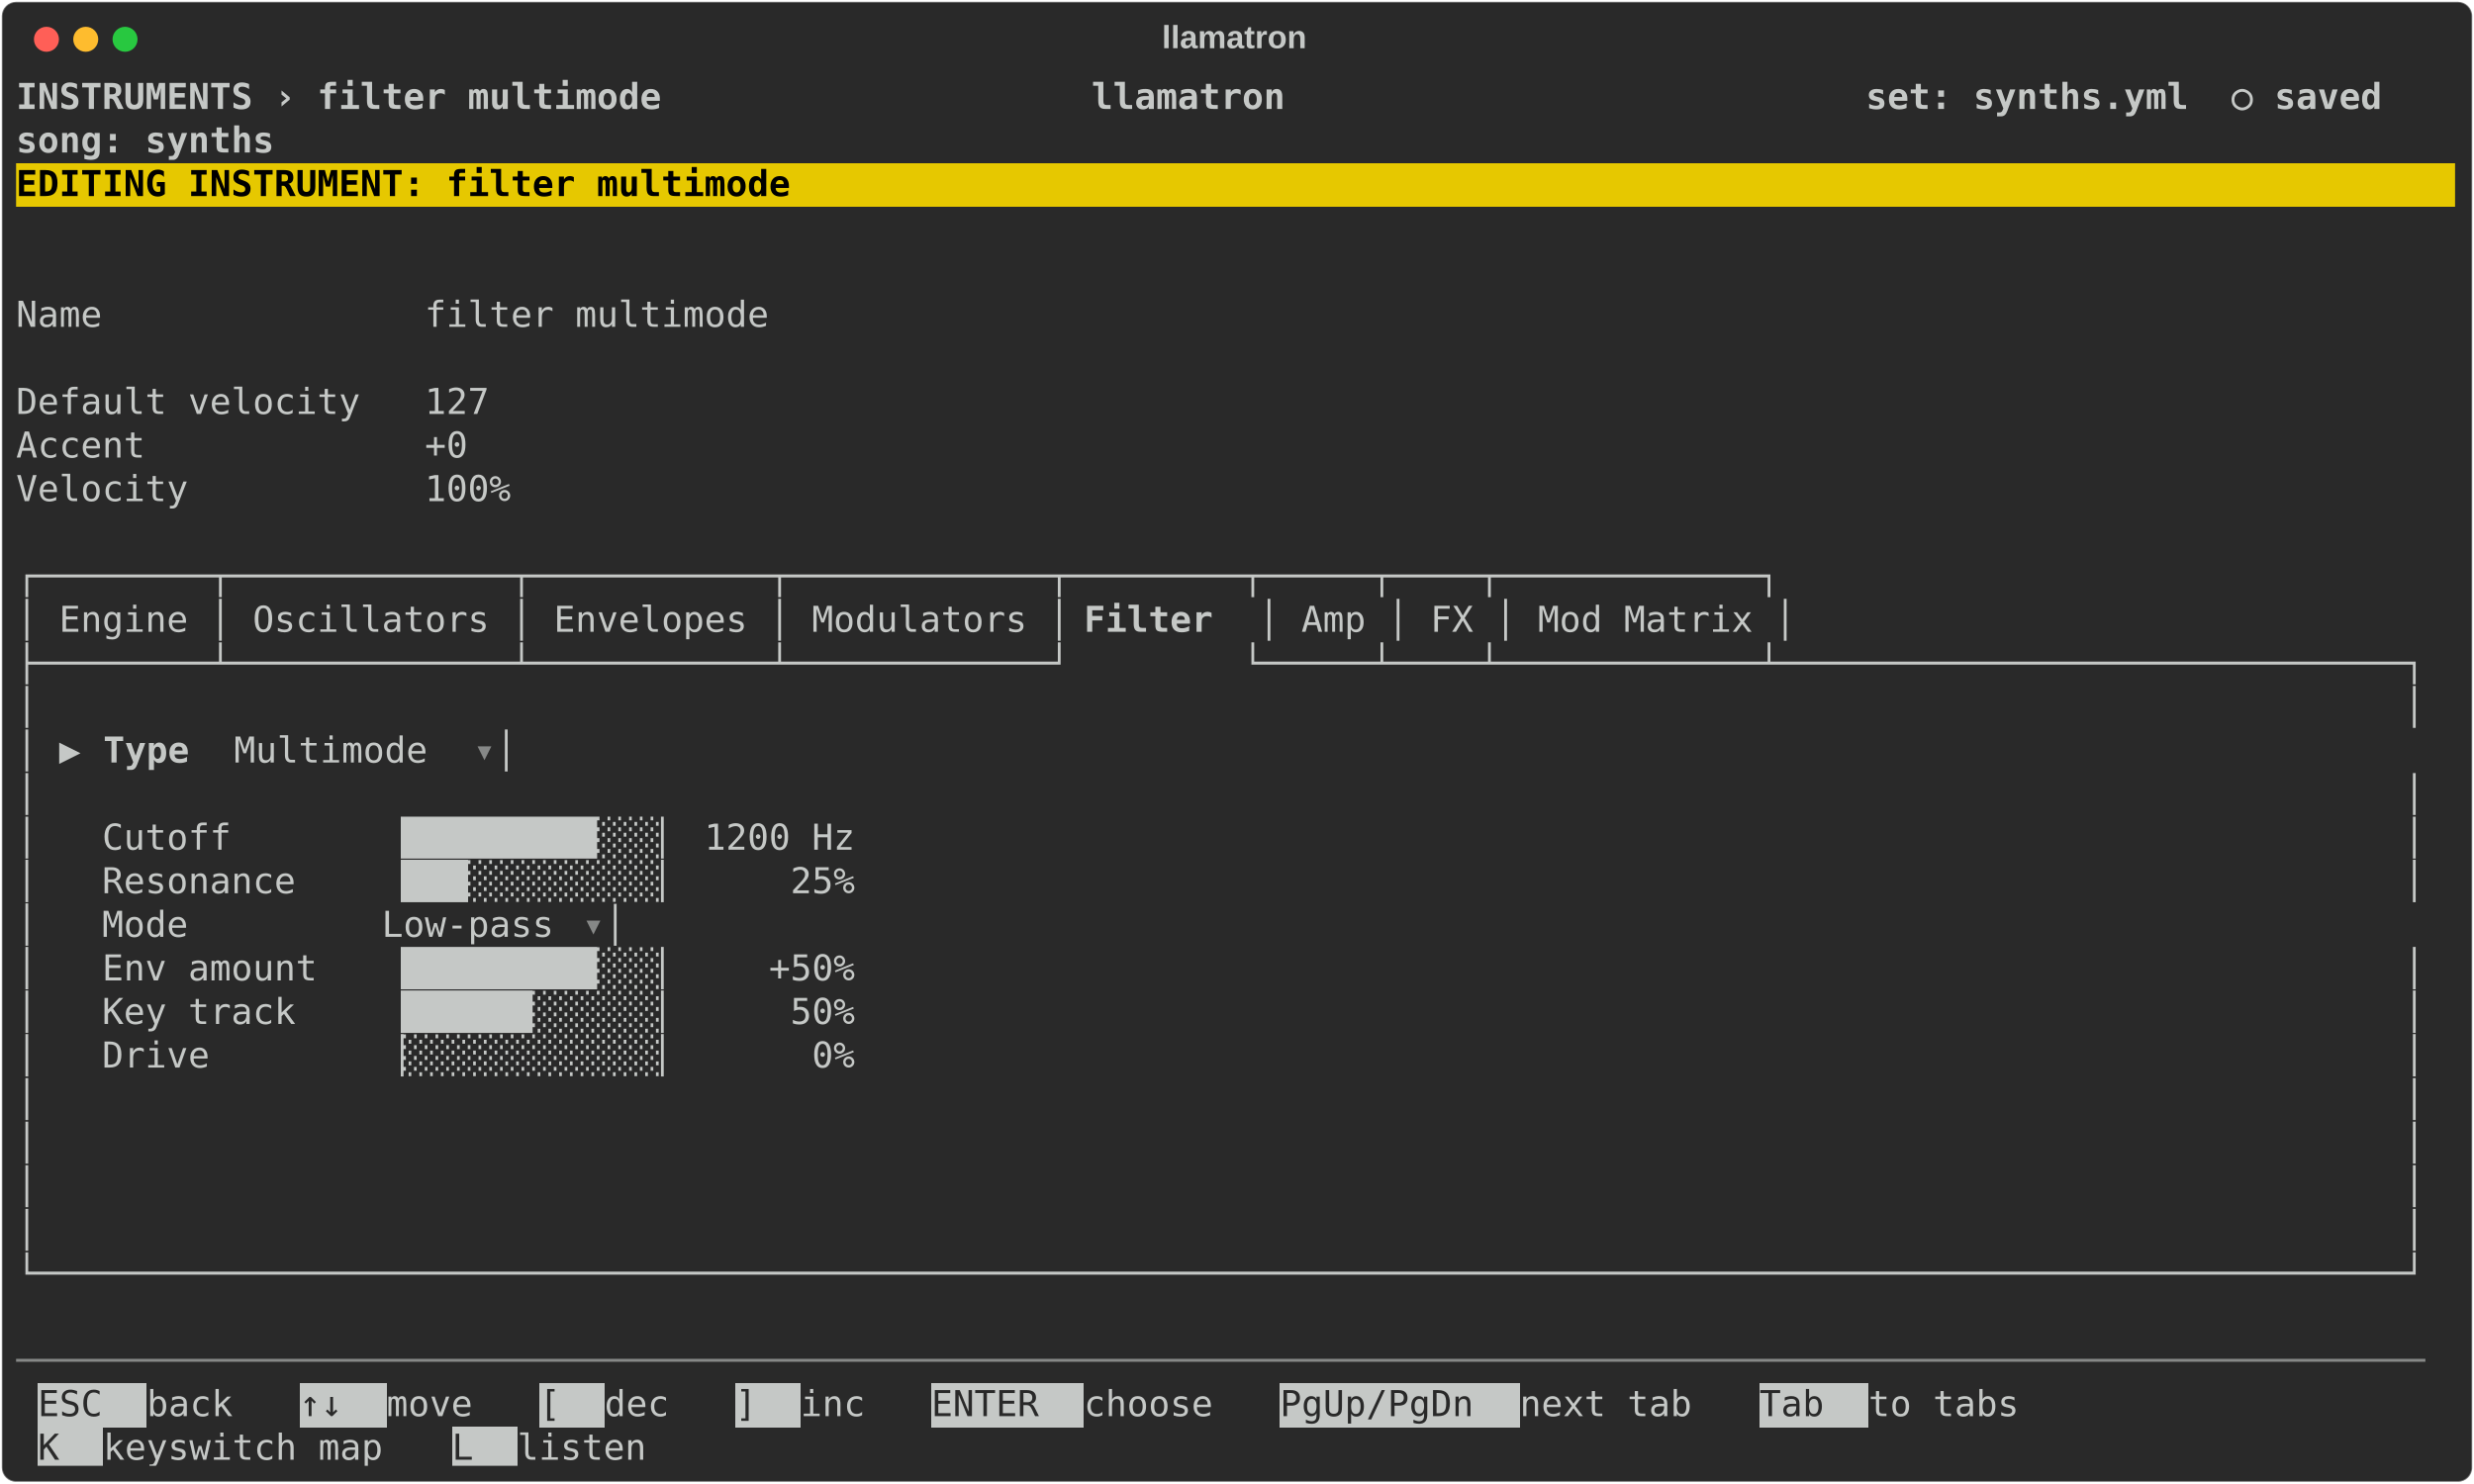
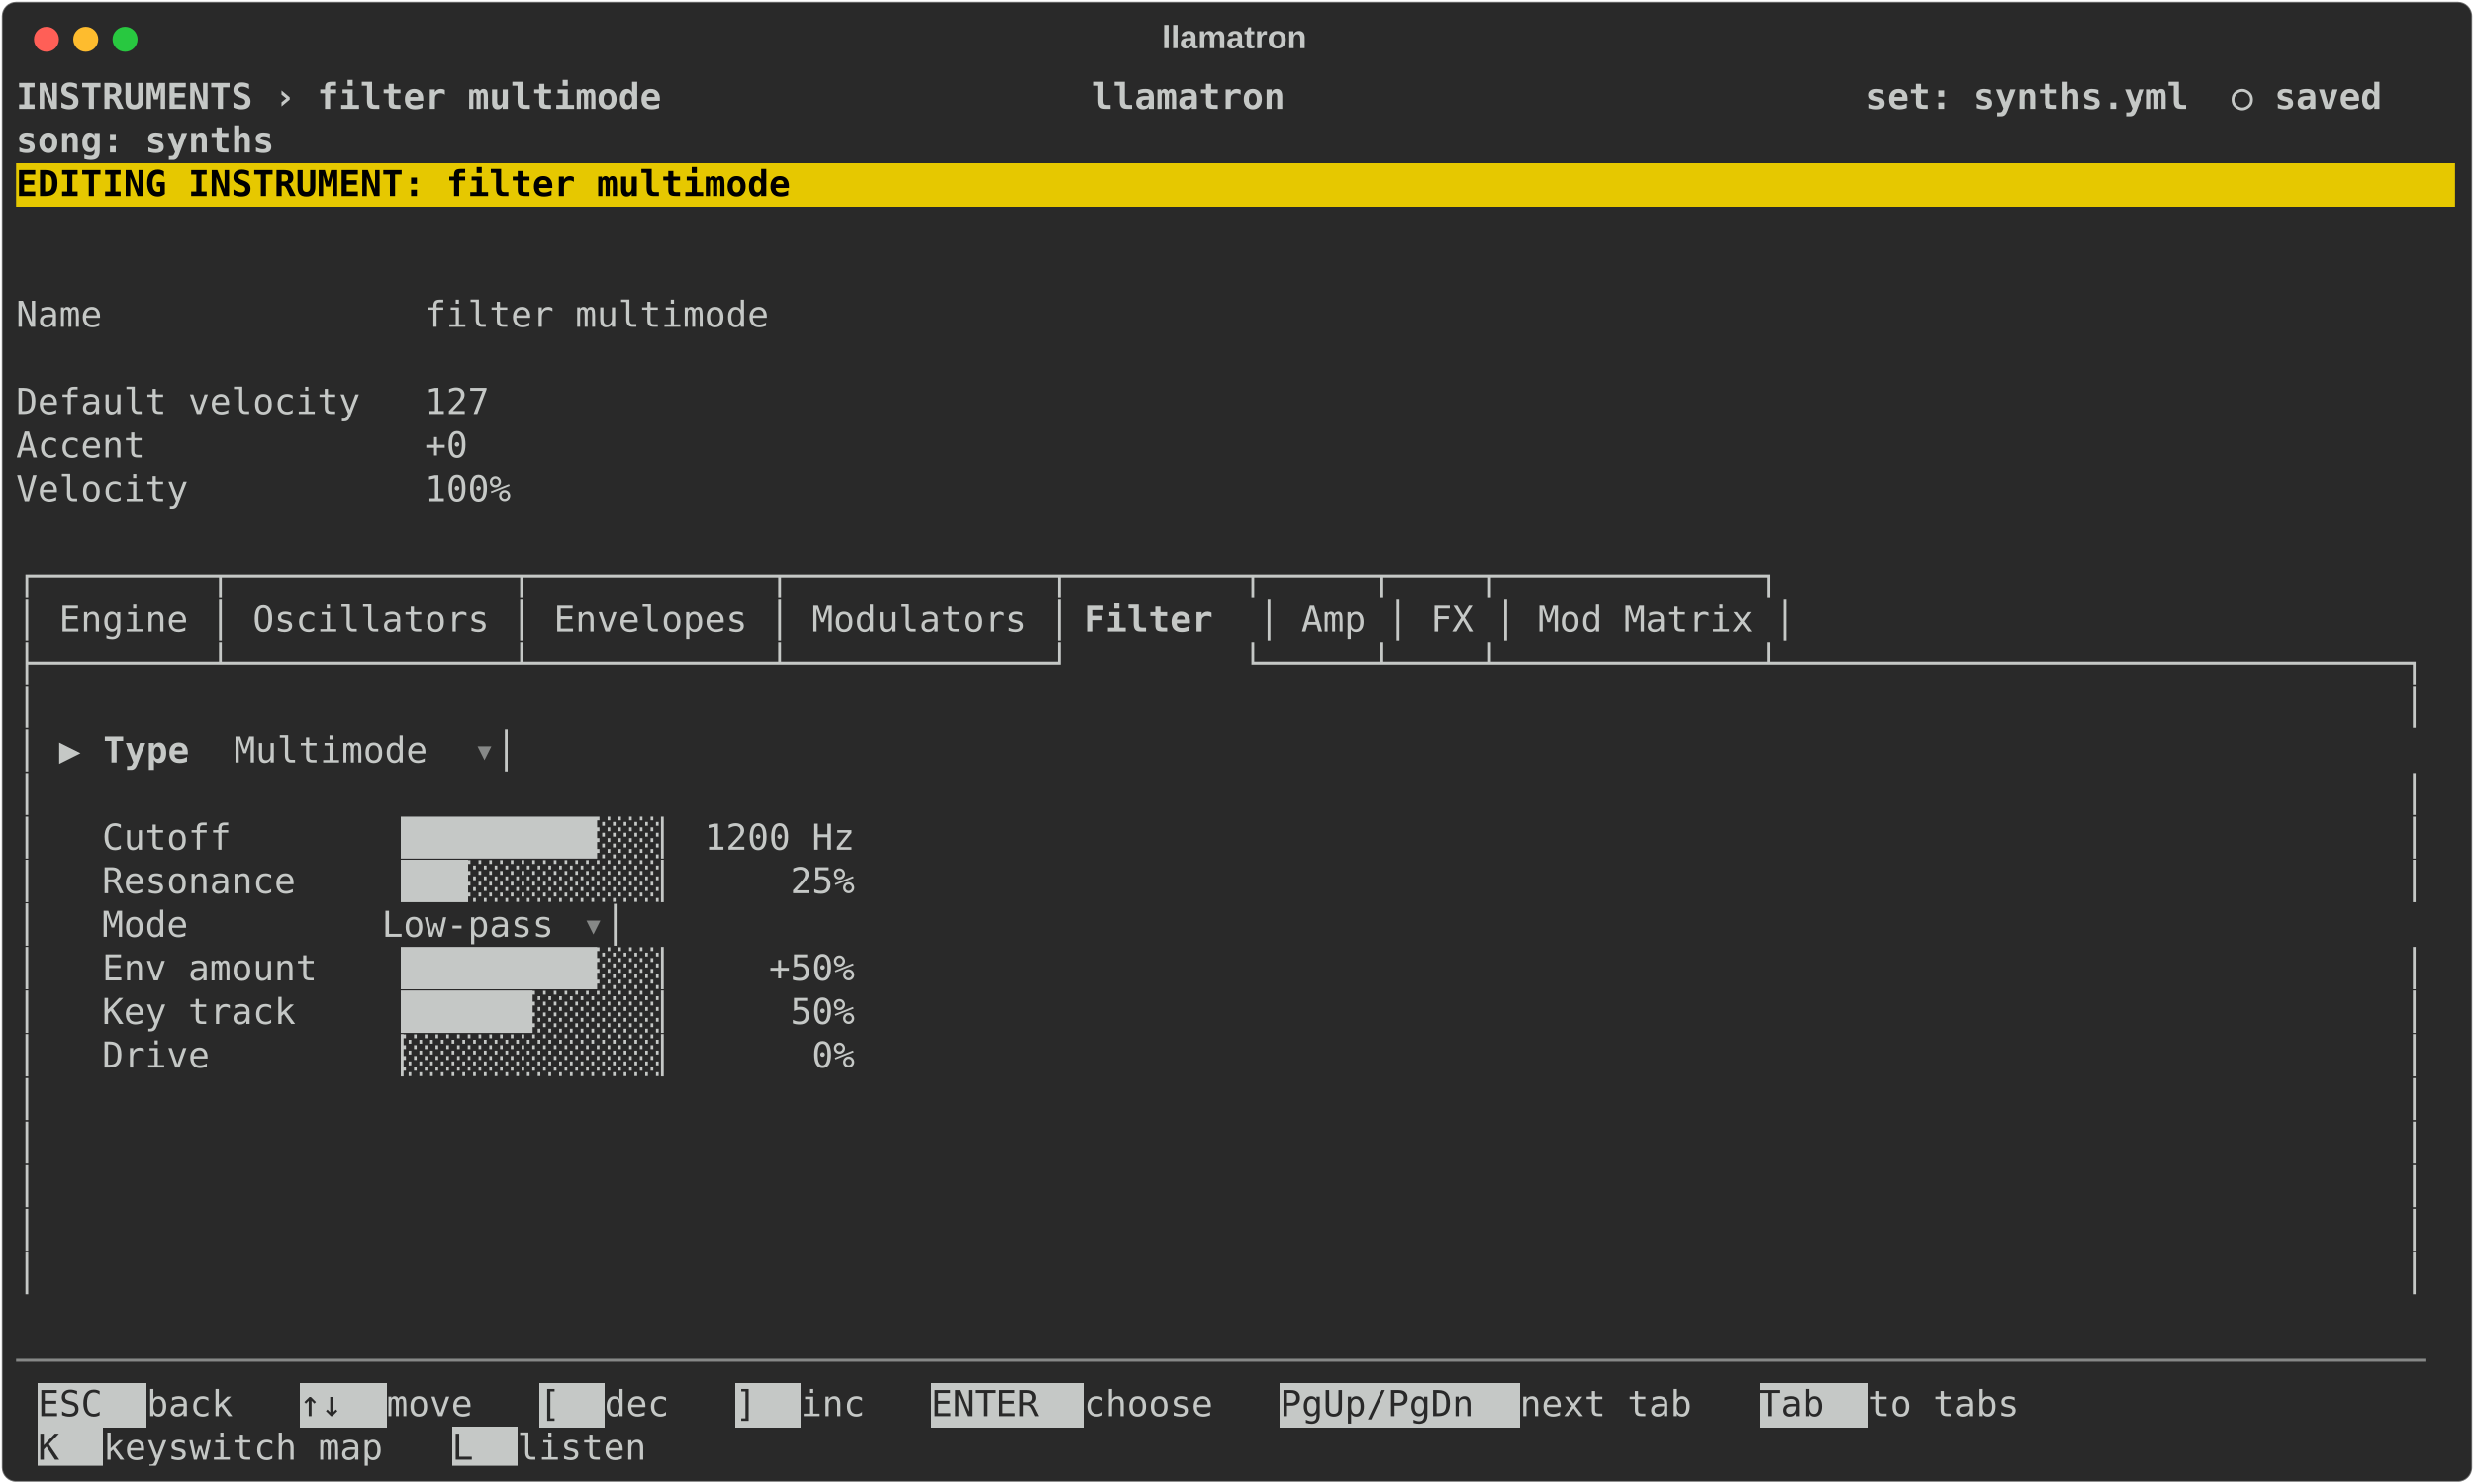
<svg xmlns="http://www.w3.org/2000/svg" class="rich-terminal" viewBox="0 0 1385 830.8">
  <style>

    @font-face {
        font-family: "Fira Code";
        src: local("FiraCode-Regular"),
                url("https://cdnjs.cloudflare.com/ajax/libs/firacode/6.2.0/woff2/FiraCode-Regular.woff2") format("woff2"),
                url("https://cdnjs.cloudflare.com/ajax/libs/firacode/6.2.0/woff/FiraCode-Regular.woff") format("woff");
        font-style: normal;
        font-weight: 400;
    }
    @font-face {
        font-family: "Fira Code";
        src: local("FiraCode-Bold"),
                url("https://cdnjs.cloudflare.com/ajax/libs/firacode/6.2.0/woff2/FiraCode-Bold.woff2") format("woff2"),
                url("https://cdnjs.cloudflare.com/ajax/libs/firacode/6.2.0/woff/FiraCode-Bold.woff") format("woff");
        font-style: bold;
        font-weight: 700;
    }

    .terminal-filter_multimode-matrix {
        font-family: Fira Code, monospace;
        font-size: 20px;
        line-height: 24.4px;
        font-variant-east-asian: full-width;
    }

    .terminal-filter_multimode-title {
        font-size: 18px;
        font-weight: bold;
        font-family: arial;
    }

    .terminal-filter_multimode-r1 { fill: #c5c8c6;font-weight: bold }
.terminal-filter_multimode-r2 { fill: #c5c8c6 }
.terminal-filter_multimode-r3 { fill: #000000;font-weight: bold }
.terminal-filter_multimode-r4 { fill: #868887 }
.terminal-filter_multimode-r5 { fill: #292929 }
    </style>
  <defs>
    <clipPath id="terminal-filter_multimode-clip-terminal">
      <rect x="0" y="0" width="1365.4" height="779.8" />
    </clipPath>
    <clipPath id="terminal-filter_multimode-line-0">
      <rect x="0" y="1.5" width="1366.4" height="24.65" />
    </clipPath>
    <clipPath id="terminal-filter_multimode-line-1">
      <rect x="0" y="25.9" width="1366.4" height="24.65" />
    </clipPath>
    <clipPath id="terminal-filter_multimode-line-2">
      <rect x="0" y="50.3" width="1366.4" height="24.65" />
    </clipPath>
    <clipPath id="terminal-filter_multimode-line-3">
      <rect x="0" y="74.7" width="1366.4" height="24.65" />
    </clipPath>
    <clipPath id="terminal-filter_multimode-line-4">
      <rect x="0" y="99.1" width="1366.4" height="24.65" />
    </clipPath>
    <clipPath id="terminal-filter_multimode-line-5">
      <rect x="0" y="123.5" width="1366.4" height="24.65" />
    </clipPath>
    <clipPath id="terminal-filter_multimode-line-6">
      <rect x="0" y="147.9" width="1366.4" height="24.65" />
    </clipPath>
    <clipPath id="terminal-filter_multimode-line-7">
      <rect x="0" y="172.3" width="1366.4" height="24.65" />
    </clipPath>
    <clipPath id="terminal-filter_multimode-line-8">
      <rect x="0" y="196.7" width="1366.4" height="24.65" />
    </clipPath>
    <clipPath id="terminal-filter_multimode-line-9">
      <rect x="0" y="221.1" width="1366.4" height="24.65" />
    </clipPath>
    <clipPath id="terminal-filter_multimode-line-10">
      <rect x="0" y="245.5" width="1366.4" height="24.65" />
    </clipPath>
    <clipPath id="terminal-filter_multimode-line-11">
      <rect x="0" y="269.9" width="1366.4" height="24.65" />
    </clipPath>
    <clipPath id="terminal-filter_multimode-line-12">
      <rect x="0" y="294.3" width="1366.4" height="24.65" />
    </clipPath>
    <clipPath id="terminal-filter_multimode-line-13">
      <rect x="0" y="318.7" width="1366.4" height="24.65" />
    </clipPath>
    <clipPath id="terminal-filter_multimode-line-14">
      <rect x="0" y="343.1" width="1366.4" height="24.65" />
    </clipPath>
    <clipPath id="terminal-filter_multimode-line-15">
      <rect x="0" y="367.5" width="1366.4" height="24.65" />
    </clipPath>
    <clipPath id="terminal-filter_multimode-line-16">
      <rect x="0" y="391.9" width="1366.4" height="24.65" />
    </clipPath>
    <clipPath id="terminal-filter_multimode-line-17">
      <rect x="0" y="416.3" width="1366.4" height="24.65" />
    </clipPath>
    <clipPath id="terminal-filter_multimode-line-18">
      <rect x="0" y="440.7" width="1366.4" height="24.65" />
    </clipPath>
    <clipPath id="terminal-filter_multimode-line-19">
      <rect x="0" y="465.1" width="1366.4" height="24.65" />
    </clipPath>
    <clipPath id="terminal-filter_multimode-line-20">
      <rect x="0" y="489.5" width="1366.4" height="24.65" />
    </clipPath>
    <clipPath id="terminal-filter_multimode-line-21">
      <rect x="0" y="513.9" width="1366.4" height="24.65" />
    </clipPath>
    <clipPath id="terminal-filter_multimode-line-22">
      <rect x="0" y="538.3" width="1366.4" height="24.65" />
    </clipPath>
    <clipPath id="terminal-filter_multimode-line-23">
      <rect x="0" y="562.7" width="1366.4" height="24.65" />
    </clipPath>
    <clipPath id="terminal-filter_multimode-line-24">
      <rect x="0" y="587.1" width="1366.4" height="24.65" />
    </clipPath>
    <clipPath id="terminal-filter_multimode-line-25">
      <rect x="0" y="611.5" width="1366.4" height="24.65" />
    </clipPath>
    <clipPath id="terminal-filter_multimode-line-26">
      <rect x="0" y="635.9" width="1366.4" height="24.65" />
    </clipPath>
    <clipPath id="terminal-filter_multimode-line-27">
      <rect x="0" y="660.3" width="1366.4" height="24.65" />
    </clipPath>
    <clipPath id="terminal-filter_multimode-line-28">
      <rect x="0" y="684.7" width="1366.4" height="24.65" />
    </clipPath>
    <clipPath id="terminal-filter_multimode-line-29">
      <rect x="0" y="709.1" width="1366.4" height="24.65" />
    </clipPath>
    <clipPath id="terminal-filter_multimode-line-30">
      <rect x="0" y="733.5" width="1366.4" height="24.65" />
    </clipPath>
  </defs>
  <rect fill="#292929" stroke="rgba(255,255,255,0.35)" stroke-width="1" x="1" y="1" width="1383" height="828.8" rx="8" />
  <text class="terminal-filter_multimode-title" fill="#c5c8c6" text-anchor="middle" x="691" y="27">llamatron</text>
  <g transform="translate(26,22)">
    <circle cx="0" cy="0" r="7" fill="#ff5f57" />
    <circle cx="22" cy="0" r="7" fill="#febc2e" />
    <circle cx="44" cy="0" r="7" fill="#28c840" />
  </g>
  <g transform="translate(9, 41)" clip-path="url(#terminal-filter_multimode-clip-terminal)">
    <rect fill="#e6c800" x="0" y="50.3" width="1366.4" height="24.65" shape-rendering="crispEdges" />
    <rect fill="#c5c8c6" x="12.2" y="733.5" width="61" height="24.65" shape-rendering="crispEdges" />
    <rect fill="#c5c8c6" x="158.6" y="733.5" width="48.8" height="24.65" shape-rendering="crispEdges" />
    <rect fill="#c5c8c6" x="292.8" y="733.5" width="36.6" height="24.65" shape-rendering="crispEdges" />
    <rect fill="#c5c8c6" x="402.6" y="733.5" width="36.6" height="24.65" shape-rendering="crispEdges" />
    <rect fill="#c5c8c6" x="512.4" y="733.5" width="85.4" height="24.65" shape-rendering="crispEdges" />
    <rect fill="#c5c8c6" x="707.6" y="733.5" width="134.2" height="24.65" shape-rendering="crispEdges" />
    <rect fill="#c5c8c6" x="976" y="733.5" width="61" height="24.65" shape-rendering="crispEdges" />
    <rect fill="#c5c8c6" x="12.2" y="757.9" width="36.6" height="24.65" shape-rendering="crispEdges" />
    <rect fill="#c5c8c6" x="244" y="757.9" width="36.6" height="24.65" shape-rendering="crispEdges" />
    <g class="terminal-filter_multimode-matrix">
      <text class="terminal-filter_multimode-r1" x="0" y="20" textLength="1366.4" clip-path="url(#terminal-filter_multimode-line-0)"> INSTRUMENTS › filter multimode                    llamatron                           set: synths.yml  ○ saved </text>
      <text class="terminal-filter_multimode-r2" x="1366.4" y="20" textLength="12.2" clip-path="url(#terminal-filter_multimode-line-0)">
</text>
      <text class="terminal-filter_multimode-r1" x="0" y="44.4" textLength="1366.4" clip-path="url(#terminal-filter_multimode-line-1)">                                                                                       song: synths             </text>
      <text class="terminal-filter_multimode-r2" x="1366.4" y="44.4" textLength="12.2" clip-path="url(#terminal-filter_multimode-line-1)">
</text>
      <text class="terminal-filter_multimode-r3" x="0" y="68.8" textLength="1366.4" clip-path="url(#terminal-filter_multimode-line-2)"> EDITING INSTRUMENT: filter multimode                                                                           </text>
      <text class="terminal-filter_multimode-r2" x="1366.4" y="68.8" textLength="12.2" clip-path="url(#terminal-filter_multimode-line-2)">
</text>
      <text class="terminal-filter_multimode-r2" x="1366.4" y="93.2" textLength="12.2" clip-path="url(#terminal-filter_multimode-line-3)">
</text>
      <text class="terminal-filter_multimode-r2" x="1366.4" y="117.6" textLength="12.2" clip-path="url(#terminal-filter_multimode-line-4)">
</text>
      <text class="terminal-filter_multimode-r2" x="0" y="142" textLength="463.6" clip-path="url(#terminal-filter_multimode-line-5)">  Name               filter multimode </text>
      <text class="terminal-filter_multimode-r2" x="1366.4" y="142" textLength="12.2" clip-path="url(#terminal-filter_multimode-line-5)">
</text>
      <text class="terminal-filter_multimode-r2" x="1366.4" y="166.4" textLength="12.2" clip-path="url(#terminal-filter_multimode-line-6)">
</text>
      <text class="terminal-filter_multimode-r2" x="0" y="190.8" textLength="305" clip-path="url(#terminal-filter_multimode-line-7)">  Default velocity   127 </text>
      <text class="terminal-filter_multimode-r2" x="1366.4" y="190.8" textLength="12.2" clip-path="url(#terminal-filter_multimode-line-7)">
</text>
      <text class="terminal-filter_multimode-r2" x="0" y="215.2" textLength="292.8" clip-path="url(#terminal-filter_multimode-line-8)">  Accent             +0 </text>
      <text class="terminal-filter_multimode-r2" x="1366.4" y="215.2" textLength="12.2" clip-path="url(#terminal-filter_multimode-line-8)">
</text>
      <text class="terminal-filter_multimode-r2" x="0" y="239.6" textLength="317.2" clip-path="url(#terminal-filter_multimode-line-9)">  Velocity           100% </text>
      <text class="terminal-filter_multimode-r2" x="1366.4" y="239.6" textLength="12.2" clip-path="url(#terminal-filter_multimode-line-9)">
</text>
      <text class="terminal-filter_multimode-r2" x="1366.4" y="264" textLength="12.2" clip-path="url(#terminal-filter_multimode-line-10)">
</text>
      <text class="terminal-filter_multimode-r2" x="0" y="288.4" textLength="1000.4" clip-path="url(#terminal-filter_multimode-line-11)">┌────────┬─────────────┬───────────┬────────────┬────────┬─────┬────┬────────────┐</text>
      <text class="terminal-filter_multimode-r2" x="1366.4" y="288.4" textLength="12.2" clip-path="url(#terminal-filter_multimode-line-11)">
</text>
      <text class="terminal-filter_multimode-r2" x="0" y="312.8" textLength="597.8" clip-path="url(#terminal-filter_multimode-line-12)">│ Engine │ Oscillators │ Envelopes │ Modulators │</text>
      <text class="terminal-filter_multimode-r1" x="597.8" y="312.8" textLength="97.6" clip-path="url(#terminal-filter_multimode-line-12)"> Filter </text>
      <text class="terminal-filter_multimode-r2" x="695.4" y="312.8" textLength="305" clip-path="url(#terminal-filter_multimode-line-12)">│ Amp │ FX │ Mod Matrix │</text>
      <text class="terminal-filter_multimode-r2" x="1366.4" y="312.8" textLength="12.2" clip-path="url(#terminal-filter_multimode-line-12)">
</text>
      <text class="terminal-filter_multimode-r2" x="0" y="337.2" textLength="1366.4" clip-path="url(#terminal-filter_multimode-line-13)">├────────┴─────────────┴───────────┴────────────┘        └─────┴────┴────────────┴─────────────────────────────┐</text>
      <text class="terminal-filter_multimode-r2" x="1366.4" y="337.2" textLength="12.2" clip-path="url(#terminal-filter_multimode-line-13)">
</text>
      <text class="terminal-filter_multimode-r2" x="0" y="361.6" textLength="1366.4" clip-path="url(#terminal-filter_multimode-line-14)">│                                                                                                              │</text>
      <text class="terminal-filter_multimode-r2" x="1366.4" y="361.6" textLength="12.2" clip-path="url(#terminal-filter_multimode-line-14)">
</text>
      <text class="terminal-filter_multimode-r2" x="0" y="386" textLength="48.8" clip-path="url(#terminal-filter_multimode-line-15)">│ ▶ </text>
      <text class="terminal-filter_multimode-r1" x="48.8" y="386" textLength="73.2" clip-path="url(#terminal-filter_multimode-line-15)">Type  </text>
      <text class="terminal-filter_multimode-r2" x="122" y="386" textLength="134.2" clip-path="url(#terminal-filter_multimode-line-15)"> Multimode </text>
      <text class="terminal-filter_multimode-r4" x="256.2" y="386" textLength="12.2" clip-path="url(#terminal-filter_multimode-line-15)">▾</text>
      <text class="terminal-filter_multimode-r2" x="268.4" y="386" textLength="1098" clip-path="url(#terminal-filter_multimode-line-15)">                                                                                         │</text>
      <text class="terminal-filter_multimode-r2" x="1366.4" y="386" textLength="12.2" clip-path="url(#terminal-filter_multimode-line-15)">
</text>
      <text class="terminal-filter_multimode-r2" x="0" y="410.4" textLength="1366.4" clip-path="url(#terminal-filter_multimode-line-16)">│                                                                                                              │</text>
      <text class="terminal-filter_multimode-r2" x="1366.4" y="410.4" textLength="12.2" clip-path="url(#terminal-filter_multimode-line-16)">
</text>
      <text class="terminal-filter_multimode-r2" x="0" y="434.8" textLength="1366.4" clip-path="url(#terminal-filter_multimode-line-17)">│   Cutoff       ▕█████████░░░▏ 1200 Hz                                                                        │</text>
      <text class="terminal-filter_multimode-r2" x="1366.4" y="434.8" textLength="12.2" clip-path="url(#terminal-filter_multimode-line-17)">
</text>
      <text class="terminal-filter_multimode-r2" x="0" y="459.2" textLength="1366.4" clip-path="url(#terminal-filter_multimode-line-18)">│   Resonance    ▕███░░░░░░░░░▏     25%                                                                        │</text>
      <text class="terminal-filter_multimode-r2" x="1366.4" y="459.2" textLength="12.2" clip-path="url(#terminal-filter_multimode-line-18)">
</text>
      <text class="terminal-filter_multimode-r2" x="0" y="483.6" textLength="317.2" clip-path="url(#terminal-filter_multimode-line-19)">│   Mode         Low-pass </text>
      <text class="terminal-filter_multimode-r4" x="317.2" y="483.6" textLength="12.2" clip-path="url(#terminal-filter_multimode-line-19)">▾</text>
      <text class="terminal-filter_multimode-r2" x="329.4" y="483.6" textLength="1037" clip-path="url(#terminal-filter_multimode-line-19)">                                                                                    │</text>
      <text class="terminal-filter_multimode-r2" x="1366.4" y="483.6" textLength="12.2" clip-path="url(#terminal-filter_multimode-line-19)">
</text>
      <text class="terminal-filter_multimode-r2" x="0" y="508" textLength="1366.4" clip-path="url(#terminal-filter_multimode-line-20)">│   Env amount   ▕█████████░░░▏    +50%                                                                        │</text>
      <text class="terminal-filter_multimode-r2" x="1366.4" y="508" textLength="12.2" clip-path="url(#terminal-filter_multimode-line-20)">
</text>
      <text class="terminal-filter_multimode-r2" x="0" y="532.4" textLength="1366.4" clip-path="url(#terminal-filter_multimode-line-21)">│   Key track    ▕██████░░░░░░▏     50%                                                                        │</text>
      <text class="terminal-filter_multimode-r2" x="1366.4" y="532.4" textLength="12.2" clip-path="url(#terminal-filter_multimode-line-21)">
</text>
      <text class="terminal-filter_multimode-r2" x="0" y="556.8" textLength="1366.4" clip-path="url(#terminal-filter_multimode-line-22)">│   Drive        ▕░░░░░░░░░░░░▏      0%                                                                        │</text>
      <text class="terminal-filter_multimode-r2" x="1366.4" y="556.8" textLength="12.2" clip-path="url(#terminal-filter_multimode-line-22)">
</text>
      <text class="terminal-filter_multimode-r2" x="0" y="581.2" textLength="1366.4" clip-path="url(#terminal-filter_multimode-line-23)">│                                                                                                              │</text>
      <text class="terminal-filter_multimode-r2" x="1366.4" y="581.2" textLength="12.2" clip-path="url(#terminal-filter_multimode-line-23)">
</text>
      <text class="terminal-filter_multimode-r2" x="0" y="605.6" textLength="1366.4" clip-path="url(#terminal-filter_multimode-line-24)">│                                                                                                              │</text>
      <text class="terminal-filter_multimode-r2" x="1366.4" y="605.6" textLength="12.2" clip-path="url(#terminal-filter_multimode-line-24)">
</text>
      <text class="terminal-filter_multimode-r2" x="0" y="630" textLength="1366.4" clip-path="url(#terminal-filter_multimode-line-25)">│                                                                                                              │</text>
      <text class="terminal-filter_multimode-r2" x="1366.4" y="630" textLength="12.2" clip-path="url(#terminal-filter_multimode-line-25)">
</text>
      <text class="terminal-filter_multimode-r2" x="0" y="654.4" textLength="1366.4" clip-path="url(#terminal-filter_multimode-line-26)">│                                                                                                              │</text>
      <text class="terminal-filter_multimode-r2" x="1366.4" y="654.4" textLength="12.2" clip-path="url(#terminal-filter_multimode-line-26)">
</text>
-       <text class="terminal-filter_multimode-r2" x="0" y="678.8" textLength="1366.4" clip-path="url(#terminal-filter_multimode-line-27)">└──────────────────────────────────────────────────────────────────────────────────────────────────────────────┘</text>
+       <text class="terminal-filter_multimode-r2" x="0" y="678.8" textLength="1366.4" clip-path="url(#terminal-filter_multimode-line-27)">│                                                                                                              │</text>
      <text class="terminal-filter_multimode-r2" x="1366.4" y="678.8" textLength="12.2" clip-path="url(#terminal-filter_multimode-line-27)">
</text>
      <text class="terminal-filter_multimode-r2" x="1366.4" y="703.2" textLength="12.2" clip-path="url(#terminal-filter_multimode-line-28)">
</text>
      <text class="terminal-filter_multimode-r4" x="0" y="727.6" textLength="1366.4" clip-path="url(#terminal-filter_multimode-line-29)">────────────────────────────────────────────────────────────────────────────────────────────────────────────────</text>
      <text class="terminal-filter_multimode-r2" x="1366.4" y="727.6" textLength="12.2" clip-path="url(#terminal-filter_multimode-line-29)">
</text>
      <text class="terminal-filter_multimode-r5" x="12.2" y="752" textLength="61" clip-path="url(#terminal-filter_multimode-line-30)"> ESC </text>
      <text class="terminal-filter_multimode-r2" x="73.2" y="752" textLength="85.4" clip-path="url(#terminal-filter_multimode-line-30)"> back  </text>
      <text class="terminal-filter_multimode-r5" x="158.6" y="752" textLength="48.8" clip-path="url(#terminal-filter_multimode-line-30)"> ↑↓ </text>
      <text class="terminal-filter_multimode-r2" x="207.4" y="752" textLength="85.4" clip-path="url(#terminal-filter_multimode-line-30)"> move  </text>
      <text class="terminal-filter_multimode-r5" x="292.8" y="752" textLength="36.6" clip-path="url(#terminal-filter_multimode-line-30)"> [ </text>
      <text class="terminal-filter_multimode-r2" x="329.4" y="752" textLength="73.2" clip-path="url(#terminal-filter_multimode-line-30)"> dec  </text>
      <text class="terminal-filter_multimode-r5" x="402.6" y="752" textLength="36.6" clip-path="url(#terminal-filter_multimode-line-30)"> ] </text>
      <text class="terminal-filter_multimode-r2" x="439.2" y="752" textLength="73.2" clip-path="url(#terminal-filter_multimode-line-30)"> inc  </text>
      <text class="terminal-filter_multimode-r5" x="512.4" y="752" textLength="85.4" clip-path="url(#terminal-filter_multimode-line-30)"> ENTER </text>
      <text class="terminal-filter_multimode-r2" x="597.8" y="752" textLength="109.8" clip-path="url(#terminal-filter_multimode-line-30)"> choose  </text>
      <text class="terminal-filter_multimode-r5" x="707.6" y="752" textLength="134.2" clip-path="url(#terminal-filter_multimode-line-30)"> PgUp/PgDn </text>
      <text class="terminal-filter_multimode-r2" x="841.8" y="752" textLength="134.2" clip-path="url(#terminal-filter_multimode-line-30)"> next tab  </text>
      <text class="terminal-filter_multimode-r5" x="976" y="752" textLength="61" clip-path="url(#terminal-filter_multimode-line-30)"> Tab </text>
      <text class="terminal-filter_multimode-r2" x="1037" y="752" textLength="122" clip-path="url(#terminal-filter_multimode-line-30)"> to tabs  </text>
      <text class="terminal-filter_multimode-r2" x="1366.4" y="752" textLength="12.2" clip-path="url(#terminal-filter_multimode-line-30)">
</text>
      <text class="terminal-filter_multimode-r5" x="12.2" y="776.4" textLength="36.6" clip-path="url(#terminal-filter_multimode-line-31)"> K </text>
      <text class="terminal-filter_multimode-r2" x="48.8" y="776.4" textLength="195.2" clip-path="url(#terminal-filter_multimode-line-31)"> keyswitch map  </text>
      <text class="terminal-filter_multimode-r5" x="244" y="776.4" textLength="36.6" clip-path="url(#terminal-filter_multimode-line-31)"> L </text>
      <text class="terminal-filter_multimode-r2" x="280.6" y="776.4" textLength="109.8" clip-path="url(#terminal-filter_multimode-line-31)"> listen  </text>
    </g>
  </g>
</svg>
